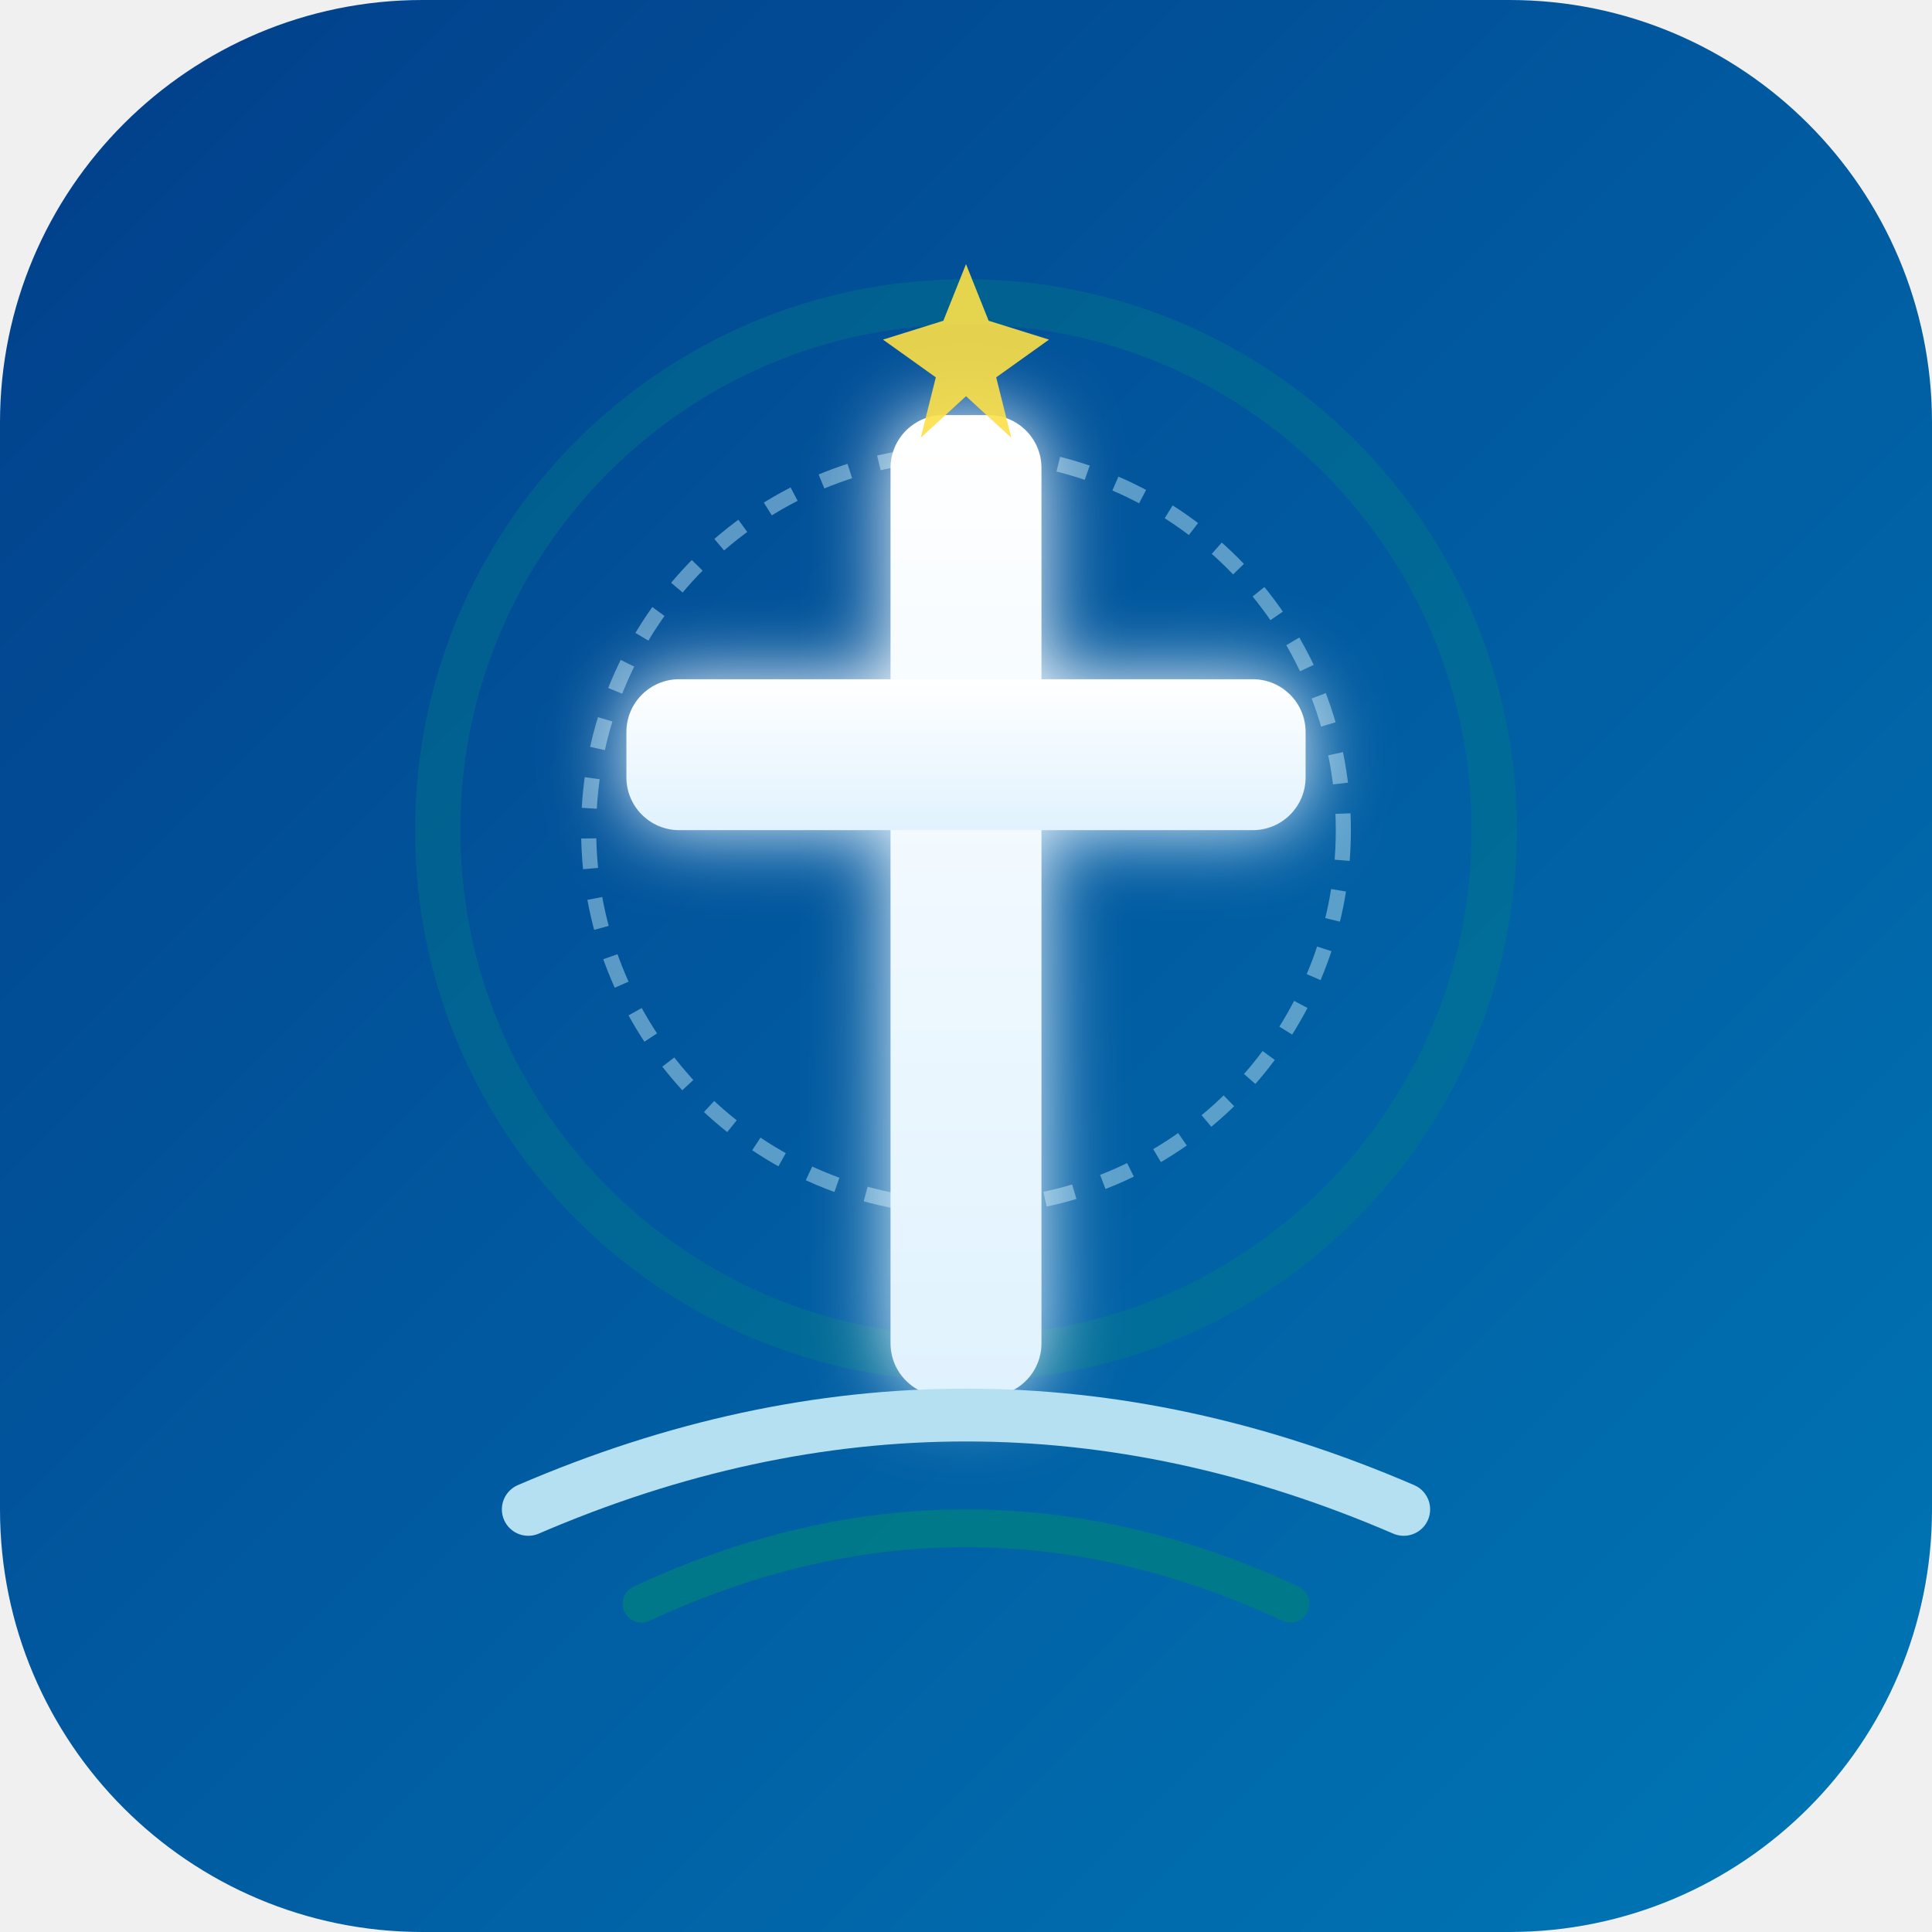
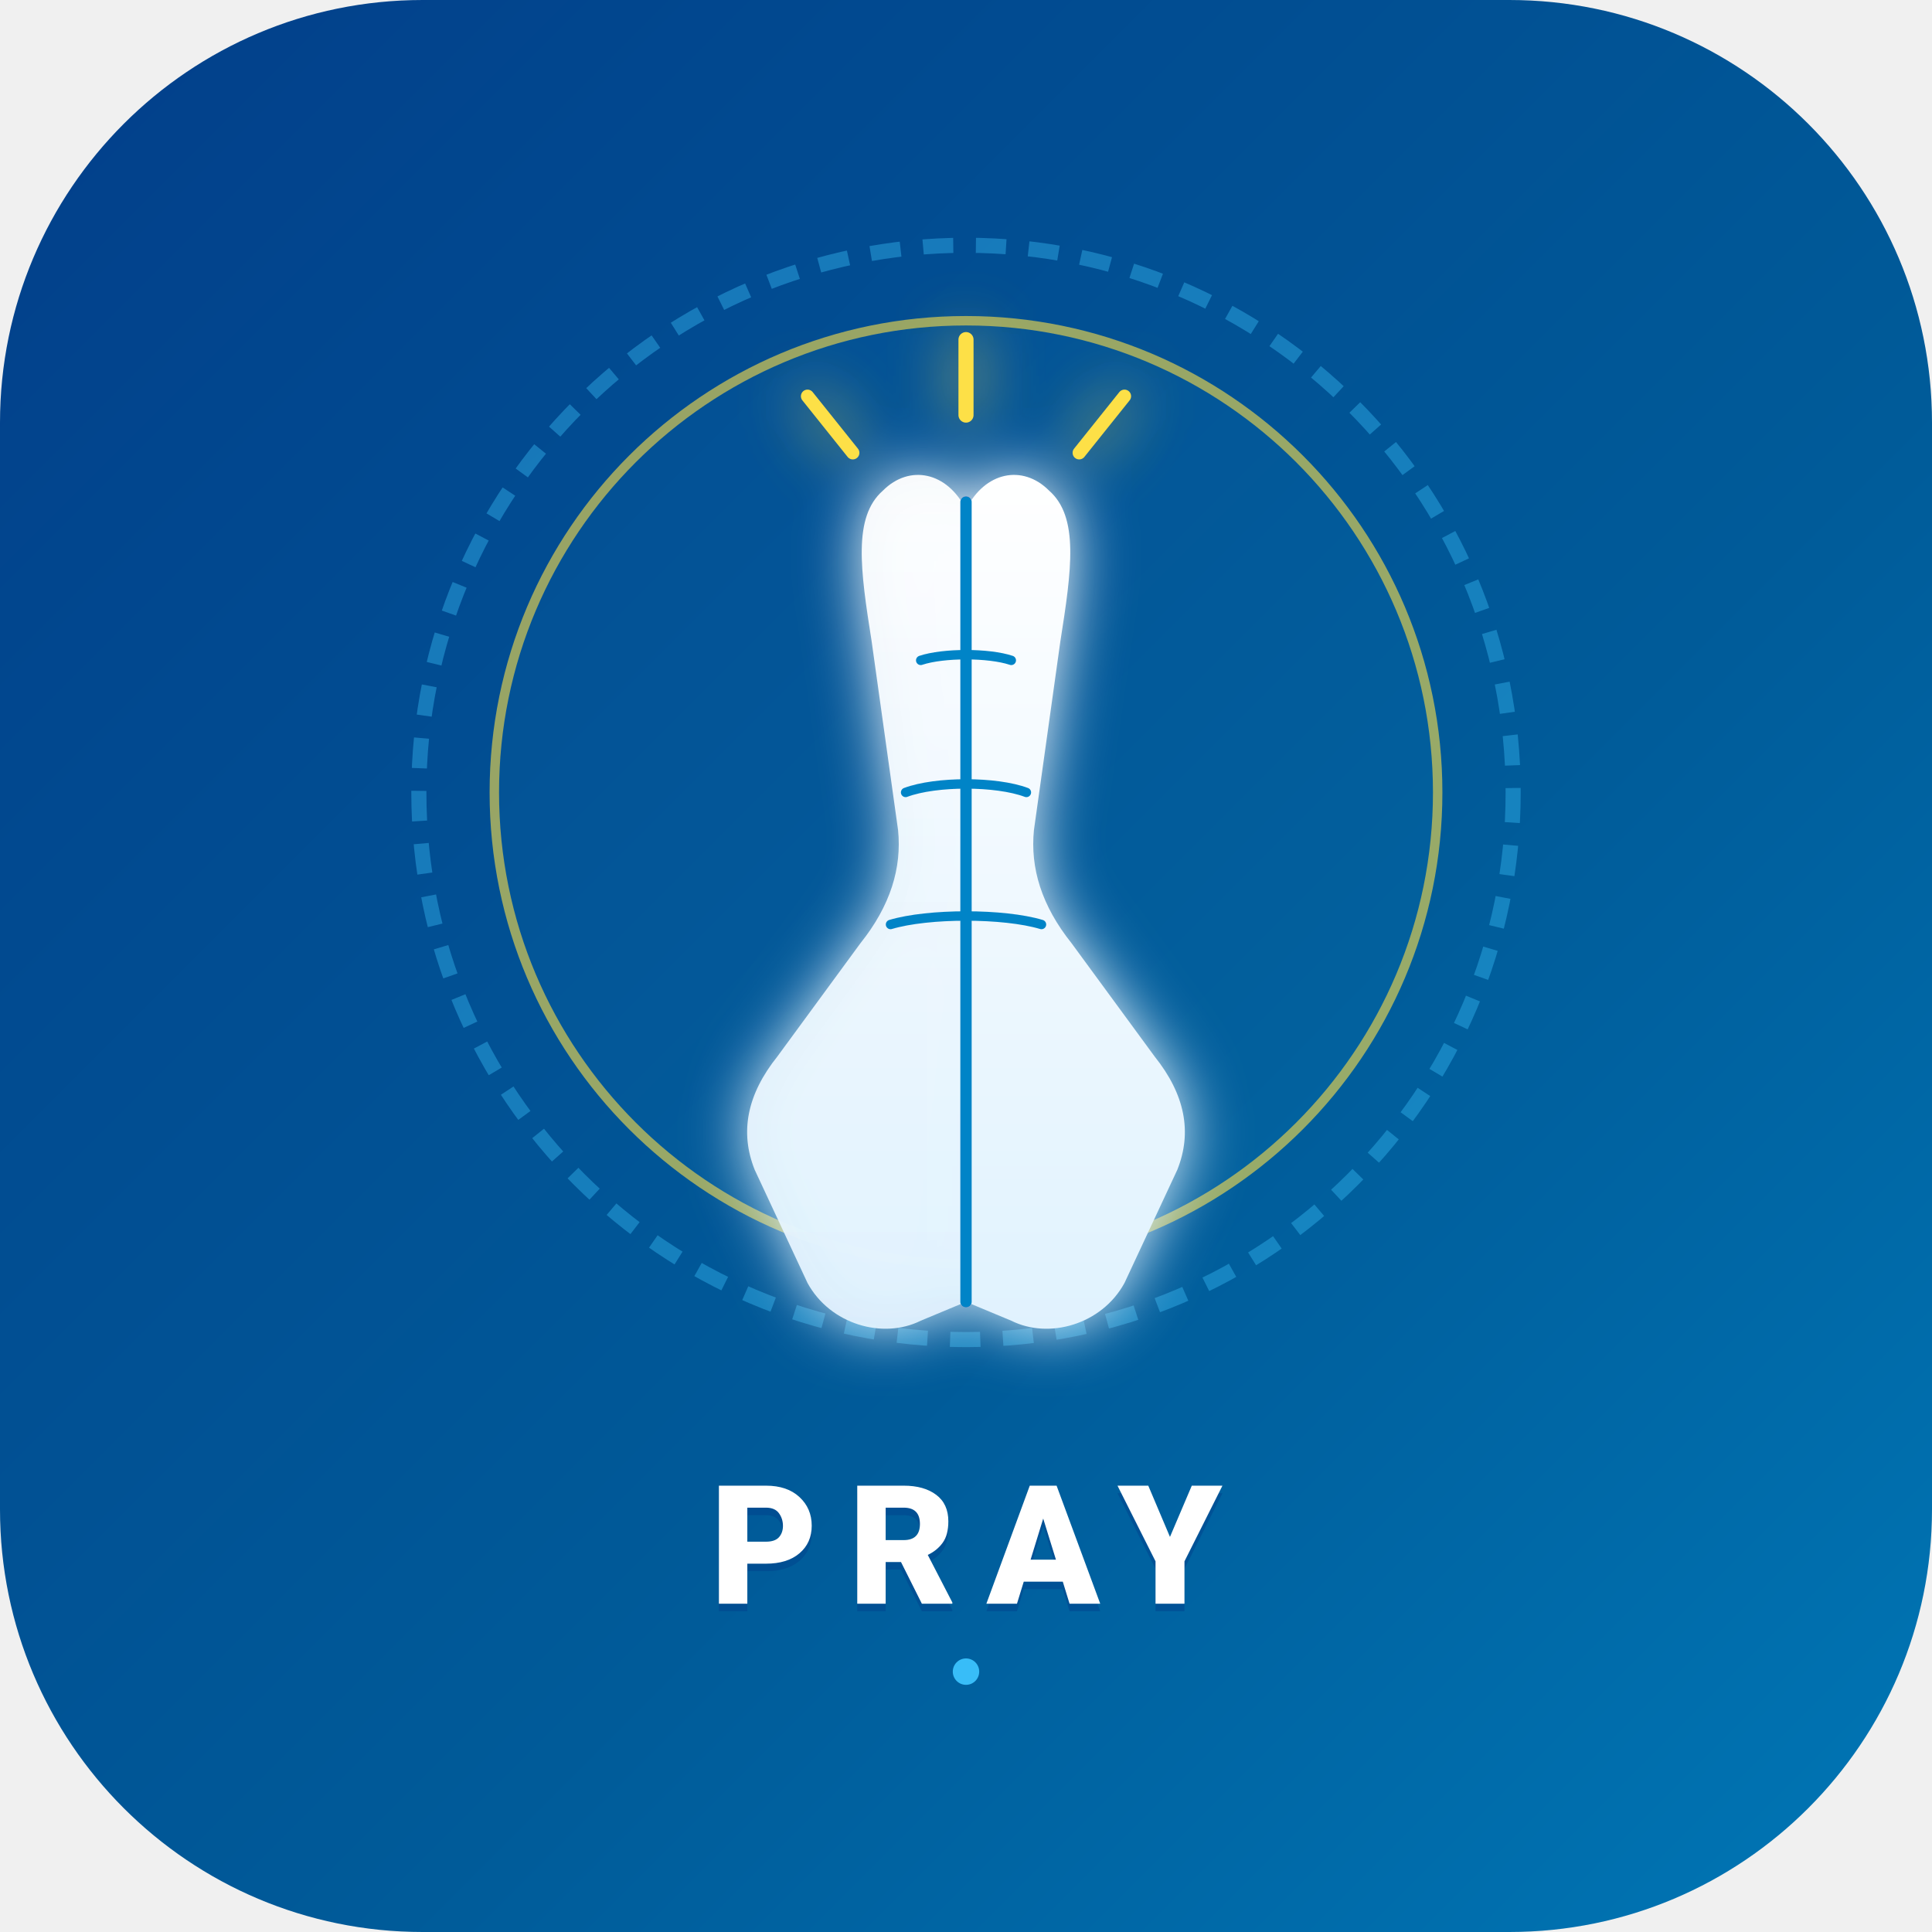
<svg xmlns="http://www.w3.org/2000/svg" viewBox="0 0 512 512" width="512" height="512">
  <defs>
    <linearGradient id="bgGrad" x1="0%" y1="0%" x2="100%" y2="100%">
      <stop offset="0%" stop-color="#023E8A" />
+       <stop offset="60%" stop-color="#005B99" />
      <stop offset="100%" stop-color="#0077B6" />
    </linearGradient>
-     <linearGradient id="crossGrad" x1="0%" y1="0%" x2="0%" y2="100%">
+     <linearGradient id="handsGrad" x1="0%" y1="0%" x2="0%" y2="100%">
      <stop offset="0%" stop-color="#FFFFFF" />
      <stop offset="100%" stop-color="#E0F2FE" />
    </linearGradient>
    <filter id="softGlow" x="-20%" y="-20%" width="140%" height="140%">
-       <feGaussianBlur stdDeviation="10" result="blur" />
+       <feGaussianBlur stdDeviation="8" result="blur" />
      <feComposite in="SourceGraphic" in2="blur" operator="over" />
    </filter>
  </defs>
  <rect width="512" height="512" rx="112" fill="url(#bgGrad)" />
-   <circle cx="256" cy="220" r="140" fill="none" stroke="#008080" stroke-width="12" opacity="0.35" />
-   <circle cx="256" cy="220" r="100" fill="none" stroke="#B5E0F2" stroke-width="4" stroke-dasharray="8 8" opacity="0.5" />
-   <g filter="url(#softGlow)">
-     <rect x="236" y="110" width="40" height="260" rx="14" fill="url(#crossGrad)" />
-     <rect x="166" y="180" width="180" height="40" rx="14" fill="url(#crossGrad)" />
+   <circle cx="256" cy="210" r="145" fill="none" stroke="#38BDF8" stroke-width="4" stroke-dasharray="8 6" opacity="0.4" />
+   <circle cx="256" cy="210" r="125" fill="rgba(56, 189, 248, 0.08)" stroke="#FDE047" stroke-width="2.5" opacity="0.6" />
+   <g transform="translate(146, 85)" filter="url(#softGlow)">
+     <path d="M 110 50               C 105 40, 95 38, 88 45               C 80 52, 82 66, 85 85               L 92 135               C 93 145, 90 155, 82 165               L 60 195               C 52 205, 50 215, 54 225               L 68 255               C 74 266, 88 270, 98 265               L 110 260 Z" fill="url(#handsGrad)" opacity="0.95" />
+     <path d="M 110 50               C 115 40, 125 38, 132 45               C 140 52, 138 66, 135 85               L 128 135               C 127 145, 130 155, 138 165               L 160 195               C 168 205, 170 215, 166 225               L 152 255               C 146 266, 132 270, 122 265               L 110 260 Z" fill="url(#handsGrad)" />
+     <path d="M 110 48 L 110 260" stroke="#0284C7" stroke-width="3" stroke-linecap="round" />
+     <path d="M 98 90 C 104 88, 116 88, 122 90" stroke="#0284C7" stroke-width="2.5" stroke-linecap="round" fill="none" />
+     <path d="M 94 125 C 102 122, 118 122, 126 125" stroke="#0284C7" stroke-width="2.5" stroke-linecap="round" fill="none" />
+     <path d="M 90 160 C 100 157, 120 157, 130 160" stroke="#0284C7" stroke-width="2.5" stroke-linecap="round" fill="none" />
+     <line x1="110" y1="25" x2="110" y2="5" stroke="#FDE047" stroke-width="4" stroke-linecap="round" />
+     <line x1="80" y1="35" x2="68" y2="20" stroke="#FDE047" stroke-width="3.5" stroke-linecap="round" />
+     <line x1="140" y1="35" x2="152" y2="20" stroke="#FDE047" stroke-width="3.5" stroke-linecap="round" />
  </g>
-   <path d="M 140 400 Q 256 350 372 400" fill="none" stroke="#B5E0F2" stroke-width="14" stroke-linecap="round" />
-   <path d="M 170 425 Q 256 385 342 425" fill="none" stroke="#008080" stroke-width="10" stroke-linecap="round" opacity="0.75" />
-   <polygon points="256,70 262,85 278,90 264,100 268,116 256,105 244,116 248,100 234,90 250,85" fill="#FDE047" opacity="0.9" />
+   <g transform="translate(256, 425)">
+     <text text-anchor="middle" y="2" font-family="system-ui, -apple-system, BlinkMacSystemFont, 'Segoe UI', Roboto, Inter, sans-serif" font-size="44" font-weight="900" letter-spacing="8" fill="rgba(2, 62, 138, 0.45)">
+       PRAY
+     </text>
+     <text text-anchor="middle" y="0" font-family="system-ui, -apple-system, BlinkMacSystemFont, 'Segoe UI', Roboto, Inter, sans-serif" font-size="44" font-weight="900" letter-spacing="8" fill="#FFFFFF">
+       PRAY
+     </text>
+     <circle cx="0" cy="18" r="3.5" fill="#38BDF8" />
+   </g>
</svg>
